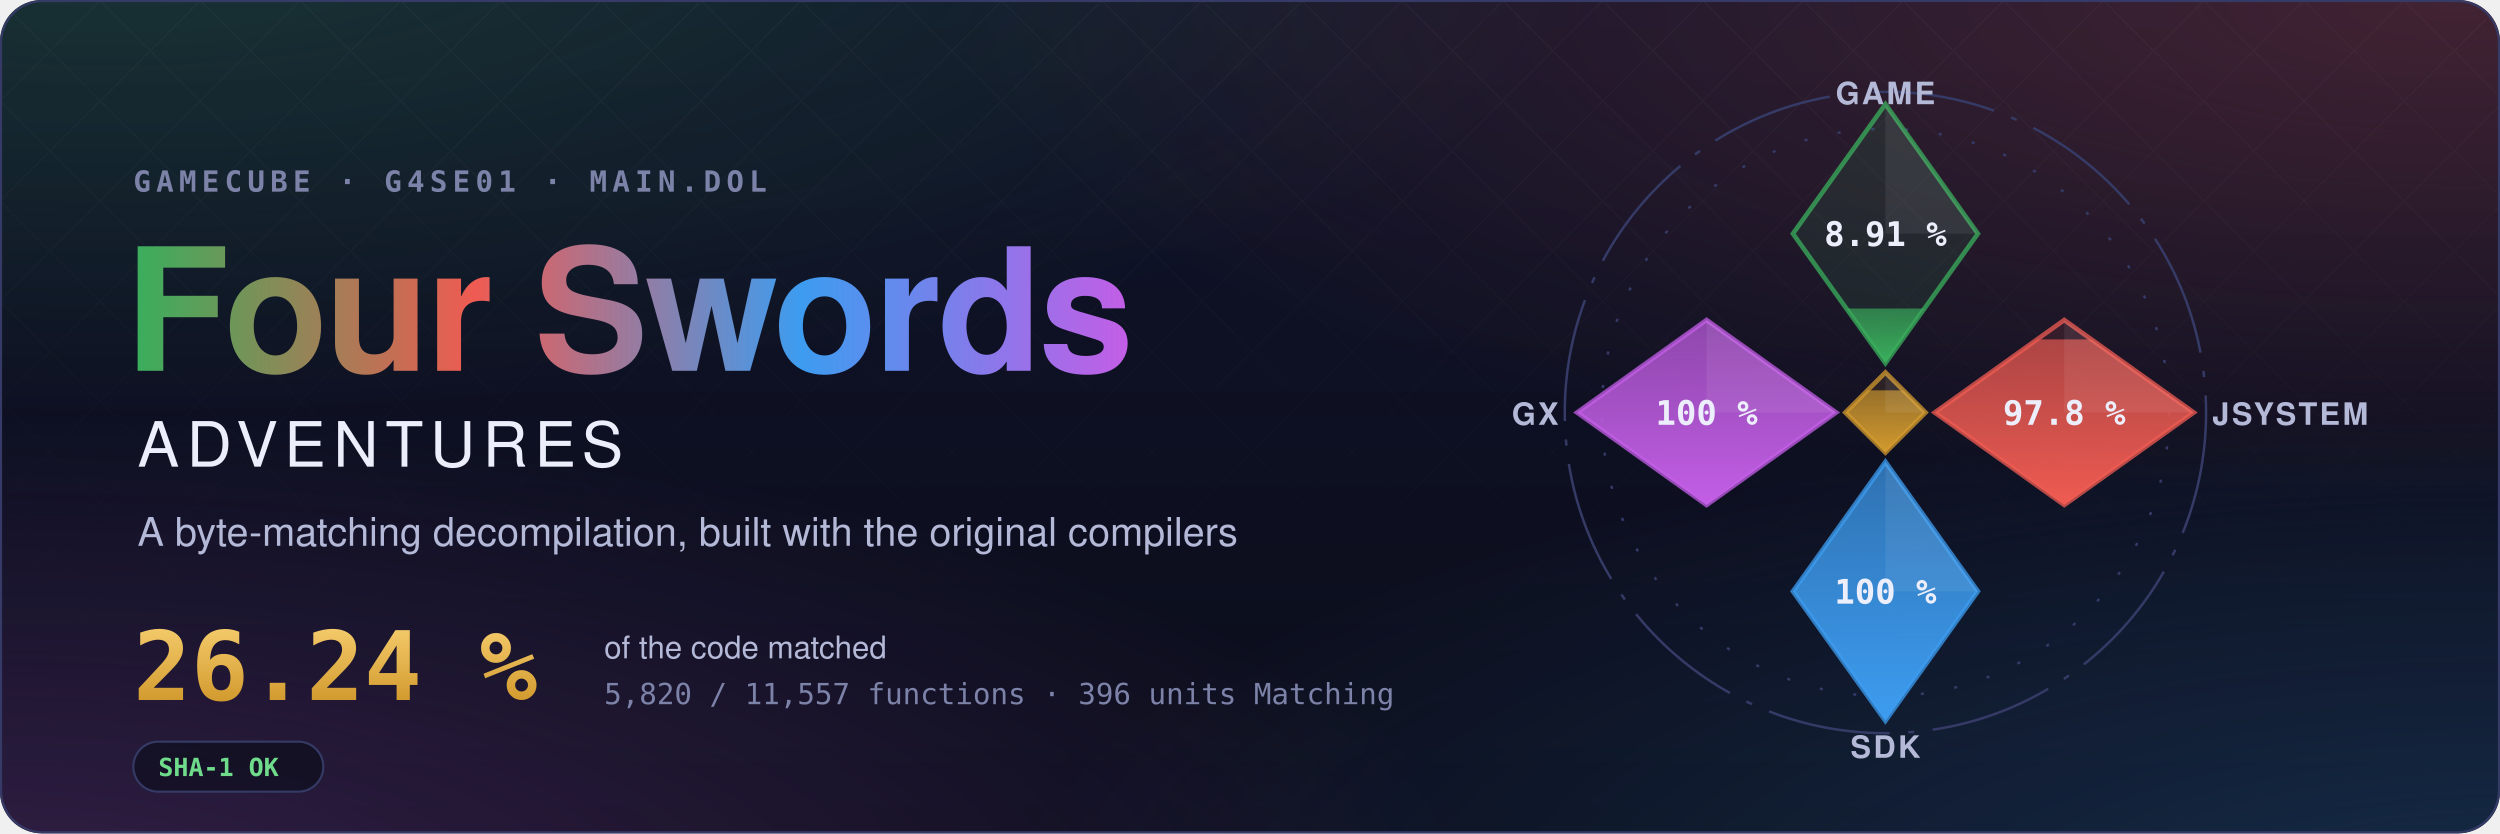
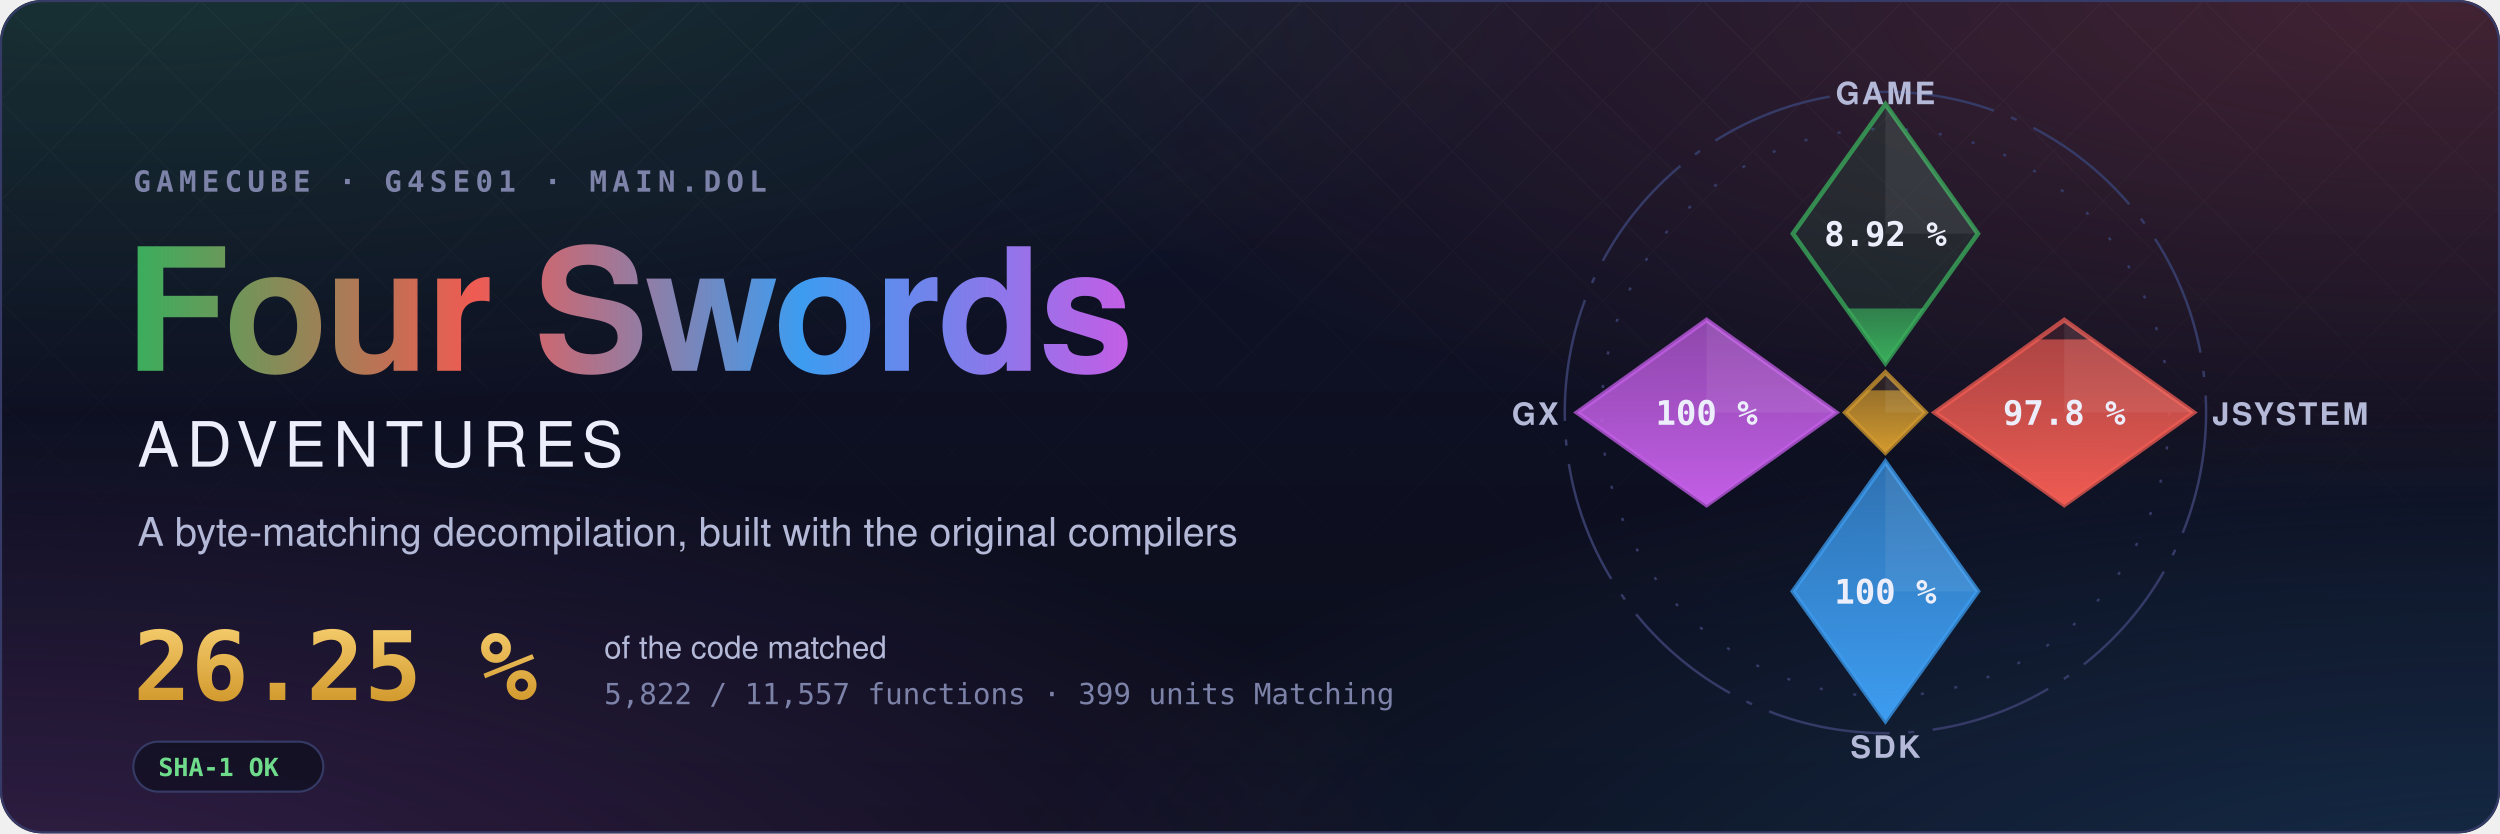
- <svg xmlns="http://www.w3.org/2000/svg" width="1200" height="400" viewBox="0 0 1200 400" role="img" aria-label="Four Swords Adventures decompilation: 26.24 % of the code matched, 5,820 of 11,557 functions">
+ <svg xmlns="http://www.w3.org/2000/svg" width="1200" height="400" viewBox="0 0 1200 400" role="img" aria-label="Four Swords Adventures decompilation: 26.25 % of the code matched, 5,822 of 11,557 functions">
  <style>text { font-family: -apple-system, BlinkMacSystemFont, 'Segoe UI', Helvetica, Arial, sans-serif; } .mono { font-family: ui-monospace, SFMono-Regular, 'SF Mono', Menlo, Consolas, monospace; } .spin { transform-box: fill-box; transform-origin: center; animation: spin 90s linear infinite; } @keyframes spin { to { transform: rotate(360deg); } } .rise { transform-box: fill-box; transform-origin: 50% 100%; animation: rise 1.6s cubic-bezier(.2,.8,.2,1) both; } @keyframes rise { from { transform: scaleY(0); } } @media (prefers-reduced-motion: reduce) { * { animation: none !important; } }</style>
  <defs>
    <radialGradient id="glow0" cx="0.05" cy="-0.1" r="0.6">
      <stop offset="0" stop-color="#3aae5c" stop-opacity="0.22" />
      <stop offset="1" stop-color="#3aae5c" stop-opacity="0" />
    </radialGradient>
    <radialGradient id="glow1" cx="0.98" cy="0.0" r="0.6">
      <stop offset="0" stop-color="#ef5b52" stop-opacity="0.22" />
      <stop offset="1" stop-color="#ef5b52" stop-opacity="0" />
    </radialGradient>
    <radialGradient id="glow2" cx="1.0" cy="1.1" r="0.6">
      <stop offset="0" stop-color="#3d9cf0" stop-opacity="0.22" />
      <stop offset="1" stop-color="#3d9cf0" stop-opacity="0" />
    </radialGradient>
    <radialGradient id="glow3" cx="0.0" cy="1.1" r="0.6">
      <stop offset="0" stop-color="#c35ee6" stop-opacity="0.22" />
      <stop offset="1" stop-color="#c35ee6" stop-opacity="0" />
    </radialGradient>
    <linearGradient id="sky" x1="0" y1="0" x2="0" y2="1">
      <stop offset="0" stop-color="#10132a" />
      <stop offset="1" stop-color="#0b0d1a" />
    </linearGradient>
    <linearGradient id="four" x1="0" y1="0" x2="1" y2="0">
      <stop offset="0" stop-color="#3aae5c" />
      <stop offset="0.34" stop-color="#ef5b52" />
      <stop offset="0.67" stop-color="#3d9cf0" />
      <stop offset="1" stop-color="#c35ee6" />
    </linearGradient>
    <linearGradient id="goldtext" x1="0" y1="0" x2="0" y2="1">
      <stop offset="0" stop-color="#f3c969" />
      <stop offset="1" stop-color="#d29a2e" />
    </linearGradient>
    <pattern id="lattice" width="34" height="34" patternUnits="userSpaceOnUse" patternTransform="rotate(45)">
      <path d="M0 0H34M0 0V34" stroke="#fff" stroke-opacity="0.035" />
    </pattern>
    <linearGradient id="fade" x1="0" y1="0" x2="0" y2="1">
      <stop offset="0" stop-color="#fff" />
      <stop offset="0.8" stop-color="#fff" stop-opacity="0" />
    </linearGradient>
    <mask id="fadeMask">
      <rect width="1200" height="400" fill="url(#fade)" />
    </mask>
    <clipPath id="card">
      <rect width="1200" height="400" rx="20" />
    </clipPath>
  </defs>
  <g clip-path="url(#card)">
    <rect width="1200" height="400" fill="url(#sky)" />
    <rect width="1200" height="400" fill="url(#glow0)" />
    <rect width="1200" height="400" fill="url(#glow1)" />
    <rect width="1200" height="400" fill="url(#glow2)" />
    <rect width="1200" height="400" fill="url(#glow3)" />
    <rect width="1200" height="400" fill="url(#lattice)" mask="url(#fadeMask)" />
  </g>
  <rect x="0.5" y="0.5" width="1199" height="399" rx="20" fill="none" stroke="#353b66" />
  <text x="64" y="92" class="mono" font-size="14" font-weight="600" letter-spacing="0.18em" fill="#7c82a8">GAMECUBE · G4SE01 · MAIN.DOL</text>
  <text x="60" y="178" font-size="82" font-weight="700" letter-spacing="-1.5" fill="url(#four)">Four Swords</text>
  <text x="66" y="224" font-size="30" font-weight="500" letter-spacing="0.12em" fill="#eceefb">ADVENTURES</text>
  <text x="66" y="262" font-size="19" fill="#b4b9d8">A byte-matching decompilation, built with the original compilers</text>
-   <text x="64" y="336" class="mono" font-size="46" font-weight="700" fill="url(#goldtext)">26.24 %</text>
+   <text x="64" y="336" class="mono" font-size="46" font-weight="700" fill="url(#goldtext)">26.25 %</text>
  <text x="290" y="316" font-size="15" fill="#b4b9d8">of the code matched</text>
-   <text x="290" y="338" class="mono" font-size="14" fill="#7c82a8">5,820 / 11,557 functions · 396 units Matching</text>
+   <text x="290" y="338" class="mono" font-size="14" fill="#7c82a8">5,822 / 11,557 functions · 399 units Matching</text>
  <g transform="translate(64 356)">
    <rect width="91.2" height="24" rx="12" fill="#0b0d1a" fill-opacity="0.6" stroke="#353b66" />
    <text x="12" y="16.5" class="mono" font-size="12" font-weight="600" fill="#6fdc8c">SHA-1 OK</text>
  </g>
  <defs>
    <clipPath id="ec-game">
      <path d="M0 -100L30 -58L0 -16L-30 -58Z" />
    </clipPath>
    <linearGradient id="eg-game" x1="0" y1="1" x2="0" y2="0">
      <stop offset="0" stop-color="#3aae5c" />
      <stop offset="1" stop-color="#3aae5c" stop-opacity="0.65" />
    </linearGradient>
    <clipPath id="ec-jsystem">
      <path d="M58 -30L100 0L58 30L16 0Z" />
    </clipPath>
    <linearGradient id="eg-jsystem" x1="0" y1="1" x2="0" y2="0">
      <stop offset="0" stop-color="#ef5b52" />
      <stop offset="1" stop-color="#ef5b52" stop-opacity="0.65" />
    </linearGradient>
    <clipPath id="ec-sdk">
      <path d="M0 16L30 58L0 100L-30 58Z" />
    </clipPath>
    <linearGradient id="eg-sdk" x1="0" y1="1" x2="0" y2="0">
      <stop offset="0" stop-color="#3d9cf0" />
      <stop offset="1" stop-color="#3d9cf0" stop-opacity="0.65" />
    </linearGradient>
    <clipPath id="ec-gx">
      <path d="M-58 -30L-16 0L-58 30L-100 0Z" />
    </clipPath>
    <linearGradient id="eg-gx" x1="0" y1="1" x2="0" y2="0">
      <stop offset="0" stop-color="#c35ee6" />
      <stop offset="1" stop-color="#c35ee6" stop-opacity="0.65" />
    </linearGradient>
    <clipPath id="ec-runtime">
      <path d="M0 -13L13 0L0 13L-13 0Z" />
    </clipPath>
    <linearGradient id="eg-runtime" x1="0" y1="1" x2="0" y2="0">
      <stop offset="0" stop-color="#d29a2e" />
      <stop offset="1" stop-color="#d29a2e" stop-opacity="0.65" />
    </linearGradient>
  </defs>
  <g transform="translate(905 198) scale(1.48)">
    <circle class="spin" r="104" fill="none" stroke="#353b66" stroke-width="0.8" stroke-dasharray="40 6 2 6" />
    <circle r="92" fill="none" stroke="#353b66" stroke-width="0.8" stroke-dasharray="1 10" />
    <path d="M0 -100L30 -58L0 -16L-30 -58Z" fill="#3aae5c" fill-opacity="0.12" stroke="#3aae5c" stroke-opacity="0.75" stroke-width="1.5" />
    <g clip-path="url(#ec-game)">
-       <rect class="rise" style="animation-delay:0.20s" x="-30" y="-33.73" width="60" height="17.73" fill="url(#eg-game)" />
+       <rect class="rise" style="animation-delay:0.20s" x="-30" y="-33.74" width="60" height="17.74" fill="url(#eg-game)" />
    </g>
    <path d="M0 -100L30 -58L0 -58Z" fill="#fff" fill-opacity="0.07" />
-     <text x="0" y="-54" text-anchor="middle" font-size="11" font-weight="700" fill="#eceefb" class="mono">8.91 %</text>
+     <text x="0" y="-54" text-anchor="middle" font-size="11" font-weight="700" fill="#eceefb" class="mono">8.92 %</text>
    <text x="0" y="-100" text-anchor="middle" font-size="10" font-weight="600" letter-spacing="0.08em" fill="#b4b9d8">GAME</text>
    <path d="M58 -30L100 0L58 30L16 0Z" fill="#ef5b52" fill-opacity="0.12" stroke="#ef5b52" stroke-opacity="0.75" stroke-width="1.5" />
    <g clip-path="url(#ec-jsystem)">
      <rect class="rise" style="animation-delay:0.35s" x="16" y="-23.70" width="84" height="53.70" fill="url(#eg-jsystem)" />
    </g>
    <path d="M58 -30L100 0L58 0Z" fill="#fff" fill-opacity="0.07" />
    <text x="58" y="4" text-anchor="middle" font-size="11" font-weight="700" fill="#eceefb" class="mono">97.8 %</text>
    <text x="106" y="4" text-anchor="start" font-size="10" font-weight="600" letter-spacing="0.08em" fill="#b4b9d8">JSYSTEM</text>
    <path d="M0 16L30 58L0 100L-30 58Z" fill="#3d9cf0" fill-opacity="0.12" stroke="#3d9cf0" stroke-opacity="0.75" stroke-width="1.5" />
    <g clip-path="url(#ec-sdk)">
      <rect class="rise" style="animation-delay:0.50s" x="-30" y="16.00" width="60" height="84.00" fill="url(#eg-sdk)" />
    </g>
    <path d="M0 16L30 58L0 58Z" fill="#fff" fill-opacity="0.07" />
    <text x="0" y="62" text-anchor="middle" font-size="11" font-weight="700" fill="#eceefb" class="mono">100 %</text>
    <text x="0" y="112" text-anchor="middle" font-size="10" font-weight="600" letter-spacing="0.08em" fill="#b4b9d8">SDK</text>
    <path d="M-58 -30L-16 0L-58 30L-100 0Z" fill="#c35ee6" fill-opacity="0.12" stroke="#c35ee6" stroke-opacity="0.75" stroke-width="1.5" />
    <g clip-path="url(#ec-gx)">
      <rect class="rise" style="animation-delay:0.65s" x="-100" y="-30.00" width="84" height="60.00" fill="url(#eg-gx)" />
    </g>
    <path d="M-58 -30L-16 0L-58 0Z" fill="#fff" fill-opacity="0.07" />
    <text x="-58" y="4" text-anchor="middle" font-size="11" font-weight="700" fill="#eceefb" class="mono">100 %</text>
    <text x="-106" y="4" text-anchor="end" font-size="10" font-weight="600" letter-spacing="0.08em" fill="#b4b9d8">GX</text>
    <path d="M0 -13L13 0L0 13L-13 0Z" fill="#d29a2e" fill-opacity="0.12" stroke="#d29a2e" stroke-opacity="0.75" stroke-width="1.5" />
    <g clip-path="url(#ec-runtime)">
      <rect class="rise" style="animation-delay:0.80s" x="-13" y="-7.18" width="26" height="20.18" fill="url(#eg-runtime)" />
    </g>
    <path d="M0 -13L13 0L0 0Z" fill="#fff" fill-opacity="0.07" />
  </g>
</svg>
